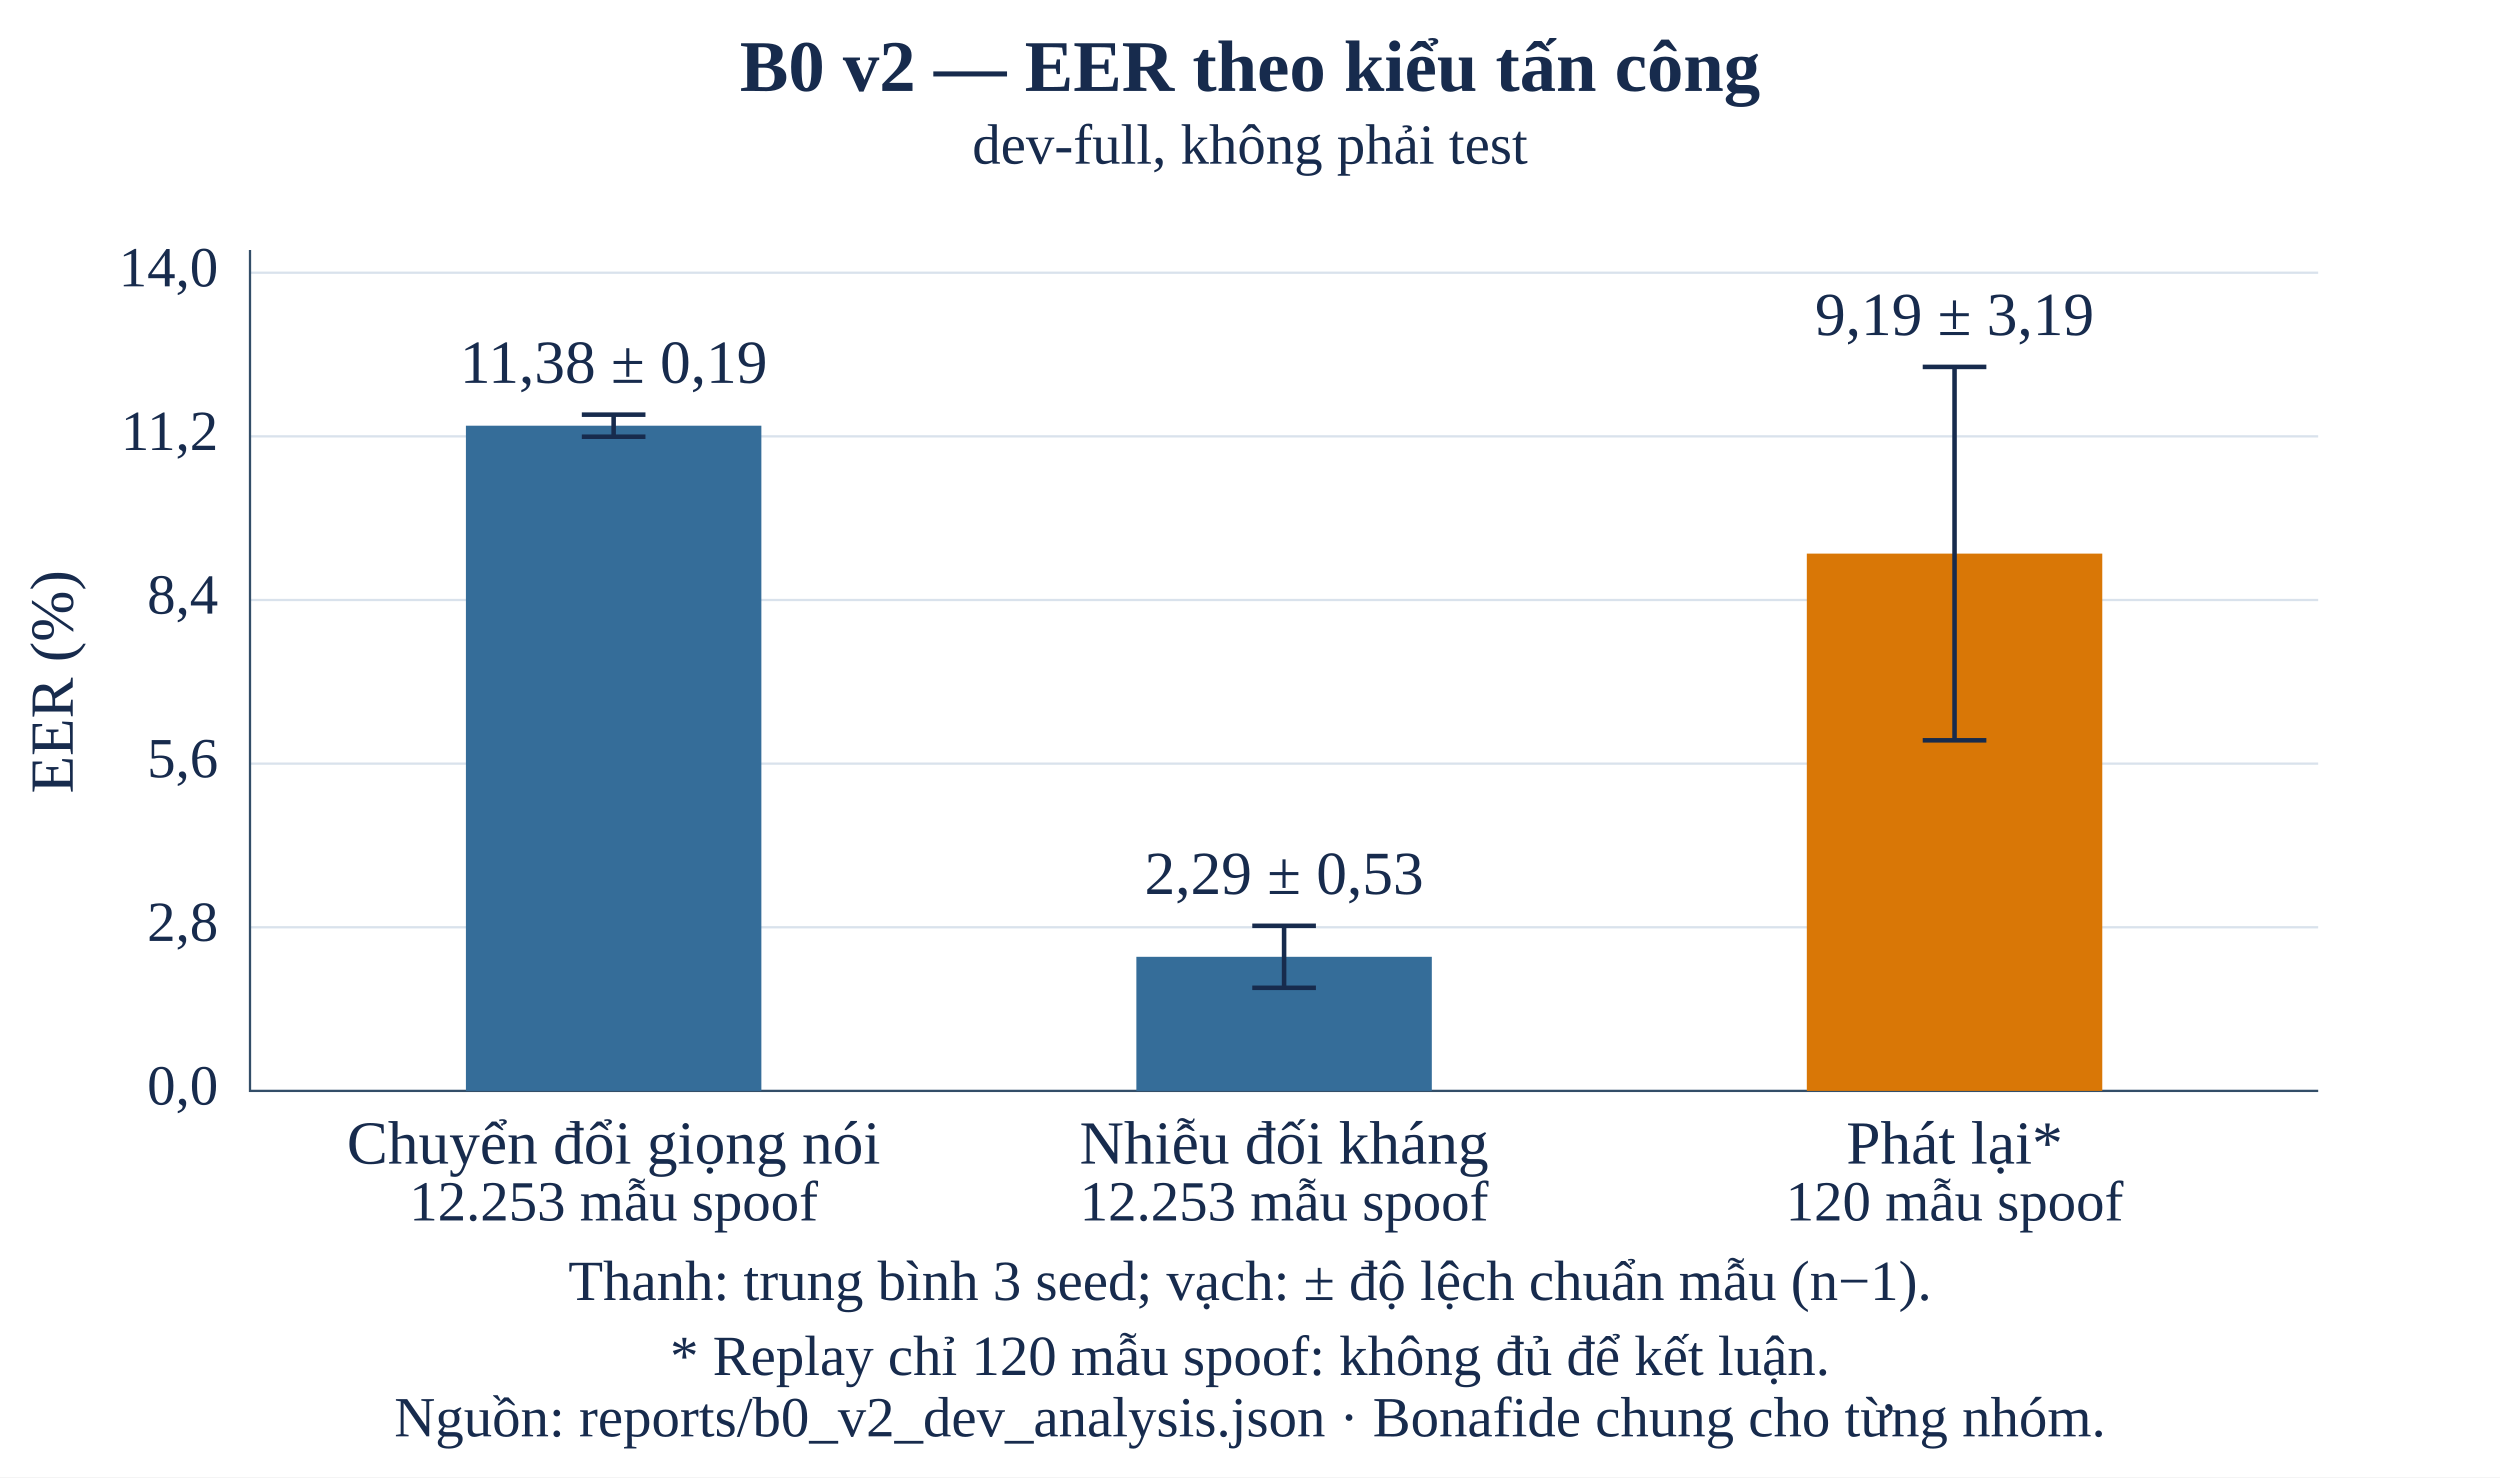
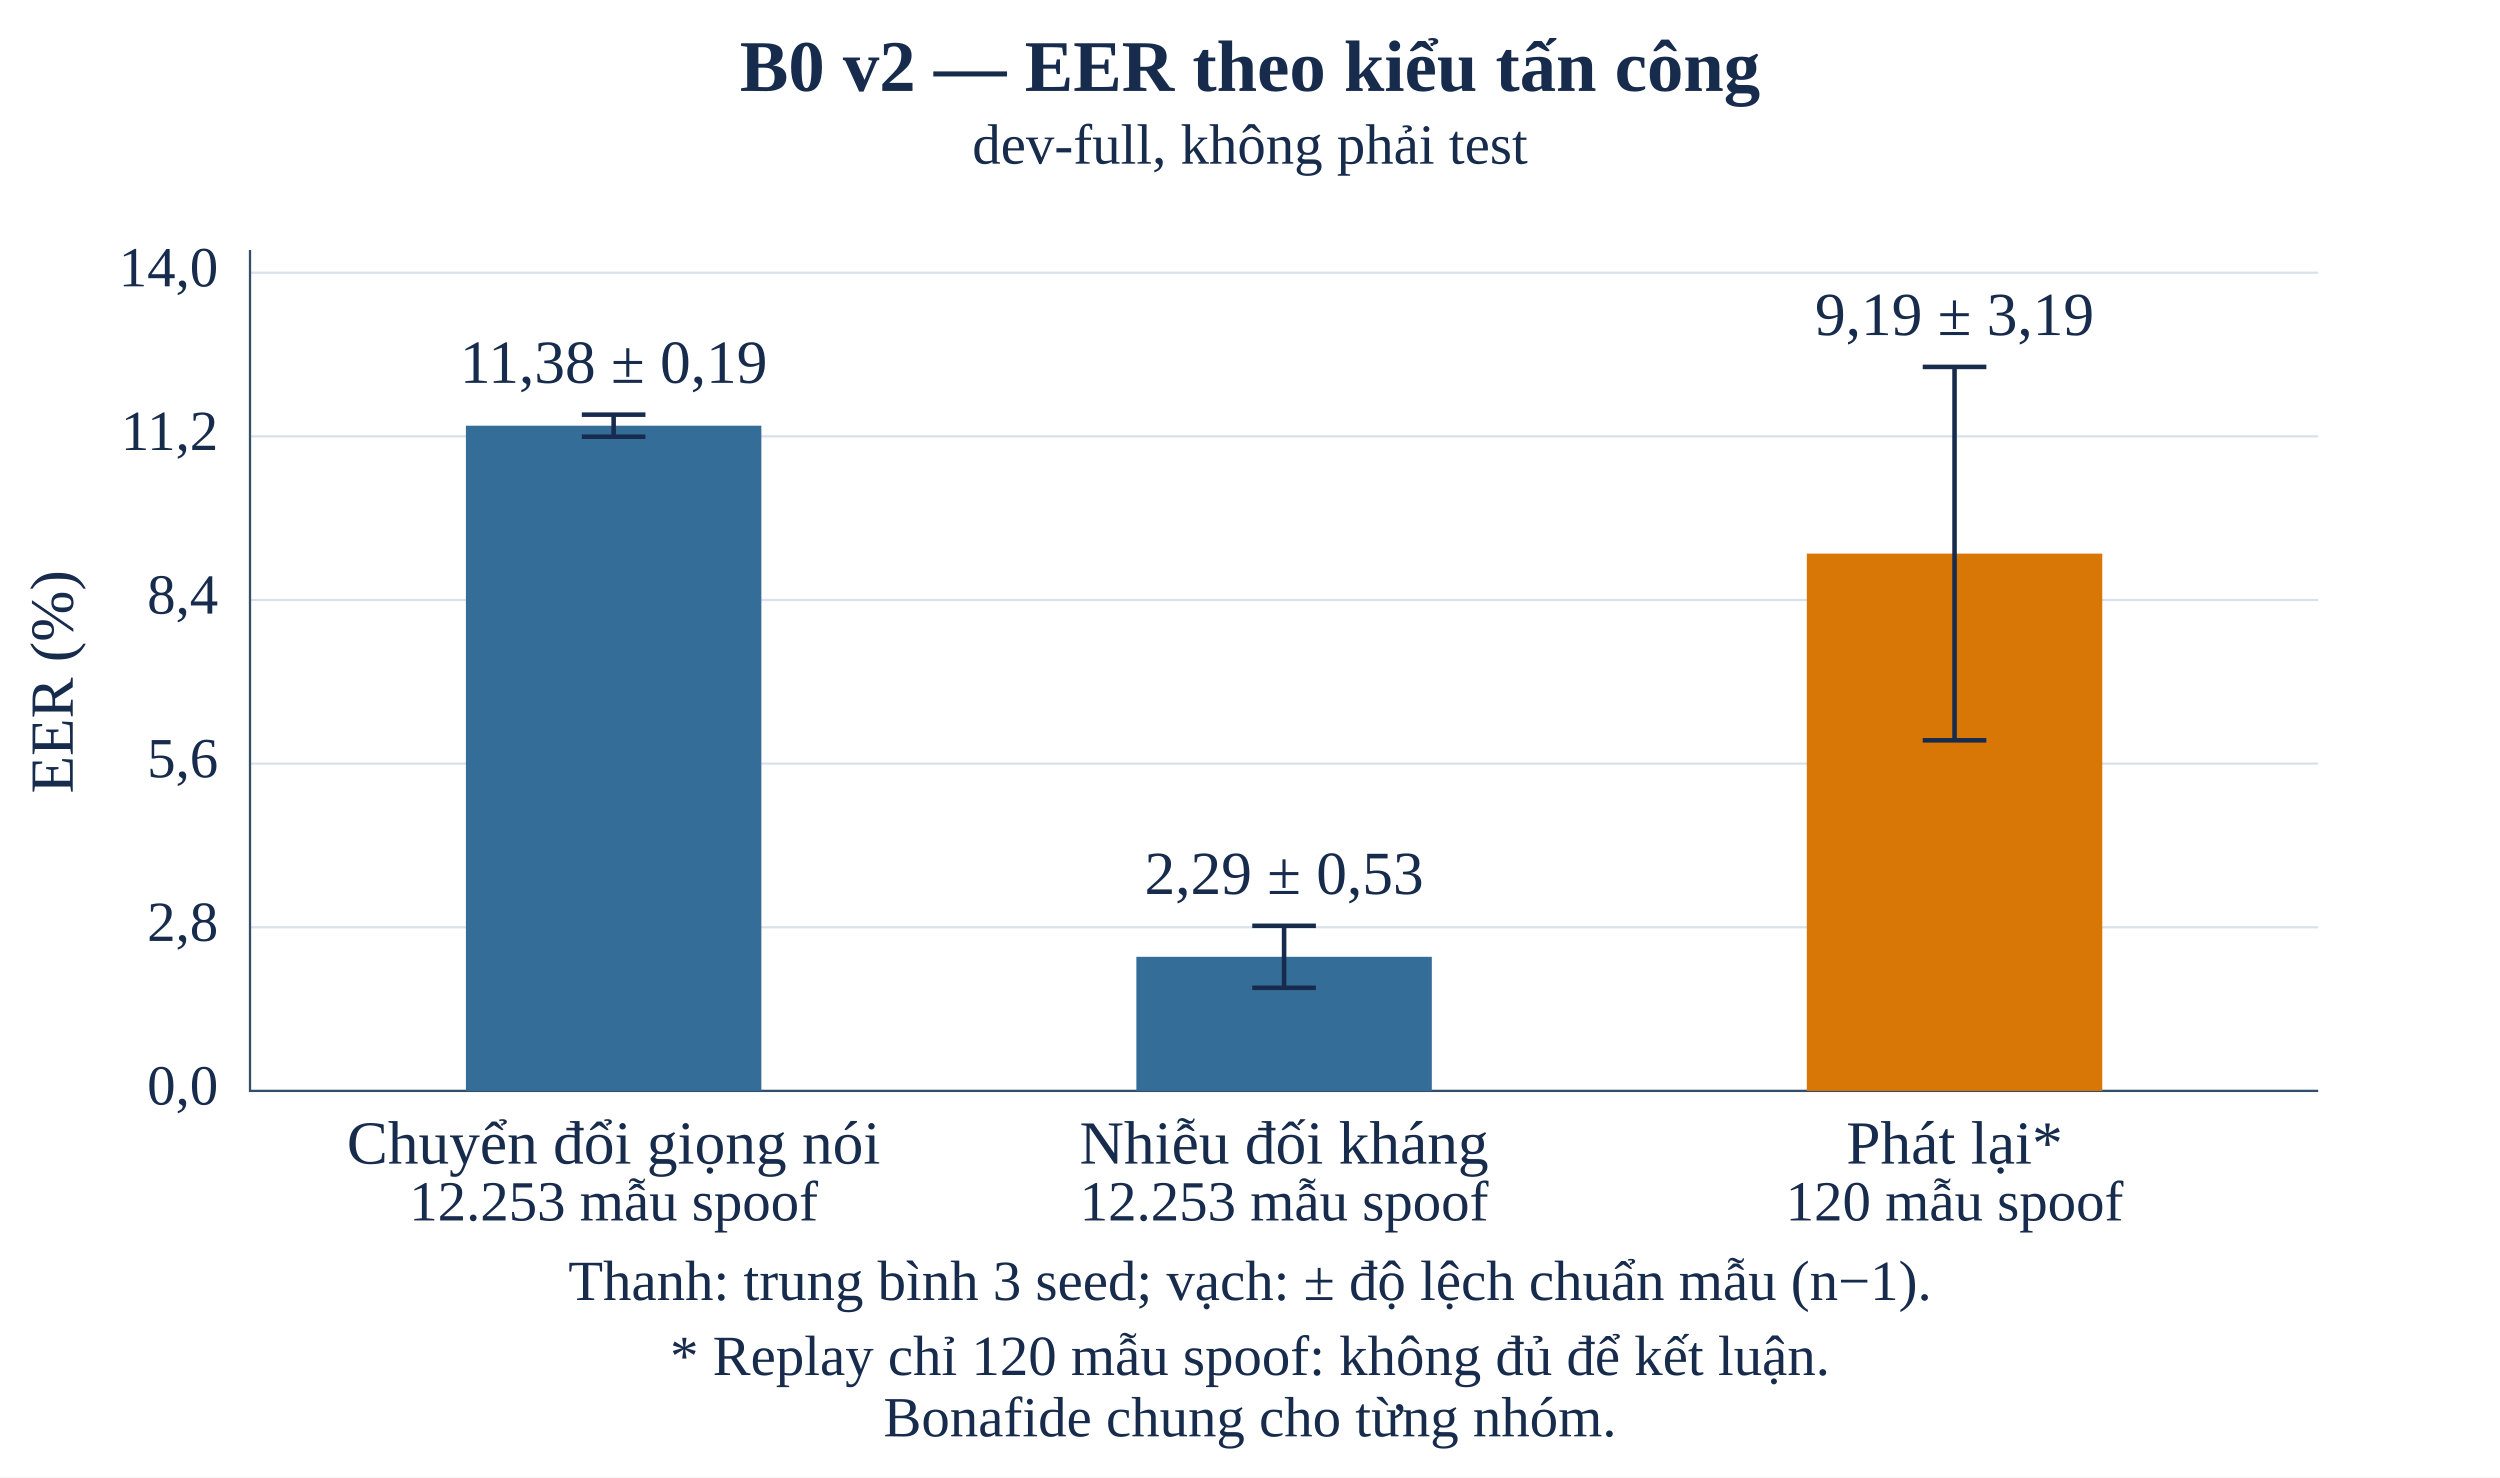
<svg xmlns="http://www.w3.org/2000/svg" width="160mm" height="94.545mm" viewBox="0 0 1100 650" role="img" aria-labelledby="title desc">
  <style>text{font-family:"Times New Roman",serif;fill:#172b4d;font-size:27px}.small{font-size:25px}.title{font-size:32px}</style>
  <rect width="1100" height="650" fill="white" />
  <text x="550.00" y="40.00" text-anchor="middle" font-weight="bold" class="title">B0 v2 — EER theo kiểu tấn công</text>
  <text x="550.00" y="72.00" text-anchor="middle" class="small">dev-full, không phải test</text>
  <path d="M 110 480.00 H 1020" stroke="#d9e2ec" fill="none" />
  <text x="96.00" y="486.00" text-anchor="end" class="small">0,0</text>
  <path d="M 110 408.00 H 1020" stroke="#d9e2ec" fill="none" />
  <text x="96.00" y="414.00" text-anchor="end" class="small">2,8</text>
  <path d="M 110 336.00 H 1020" stroke="#d9e2ec" fill="none" />
  <text x="96.00" y="342.00" text-anchor="end" class="small">5,6</text>
  <path d="M 110 264.00 H 1020" stroke="#d9e2ec" fill="none" />
  <text x="96.00" y="270.00" text-anchor="end" class="small">8,4</text>
  <path d="M 110 192.00 H 1020" stroke="#d9e2ec" fill="none" />
  <text x="96.00" y="198.00" text-anchor="end" class="small">11,2</text>
  <path d="M 110 120.00 H 1020" stroke="#d9e2ec" fill="none" />
  <text x="96.00" y="126.00" text-anchor="end" class="small">14,0</text>
  <path d="M 110 110 V 480 H 1020" stroke="#334e68" fill="none" />
  <text transform="translate(32 300) rotate(-90)" text-anchor="middle">EER (%)</text>
  <rect x="205" y="187.31" width="130" height="292.69" fill="#356d99" />
  <path d="M 270 182.45 V 192.16 M 256 182.45 H 284 M 256 192.16 H 284" stroke="#172b4d" stroke-width="2" fill="none" />
  <text x="270.00" y="168.45" text-anchor="middle">11,38 ± 0,19</text>
  <text x="270.00" y="512.00" text-anchor="middle">Chuyển đổi giọng nói</text>
  <text x="270.00" y="537.00" text-anchor="middle" class="small">12.253 mẫu spoof</text>
  <rect x="500" y="421.00" width="130" height="59.00" fill="#356d99" />
  <path d="M 565 407.36 V 434.64 M 551 407.36 H 579 M 551 434.64 H 579" stroke="#172b4d" stroke-width="2" fill="none" />
  <text x="565.00" y="393.36" text-anchor="middle">2,29 ± 0,53</text>
  <text x="565.00" y="512.00" text-anchor="middle">Nhiễu đối kháng</text>
  <text x="565.00" y="537.00" text-anchor="middle" class="small">12.253 mẫu spoof</text>
  <rect x="795" y="243.59" width="130" height="236.41" fill="#d97706" />
  <path d="M 860 161.44 V 325.74 M 846 161.44 H 874 M 846 325.74 H 874" stroke="#172b4d" stroke-width="2" fill="none" />
  <text x="860.00" y="147.44" text-anchor="middle">9,19 ± 3,19</text>
  <text x="860.00" y="512.00" text-anchor="middle">Phát lại*</text>
  <text x="860.00" y="537.00" text-anchor="middle" class="small">120 mẫu spoof</text>
  <text x="550.00" y="572.00" text-anchor="middle" class="small">Thanh: trung bình 3 seed; vạch: ± độ lệch chuẩn mẫu (n−1).</text>
  <text x="550.00" y="605.00" text-anchor="middle" class="small">* Replay chỉ 120 mẫu spoof: không đủ để kết luận.</text>
-   <text x="550.00" y="632.00" text-anchor="middle" class="small">Nguồn: reports/b0_v2_dev_analysis.json · Bonafide chung cho từng nhóm.</text>
+   <text x="550.00" y="632.00" text-anchor="middle" class="small">Bonafide chung cho từng nhóm.</text>
</svg>
